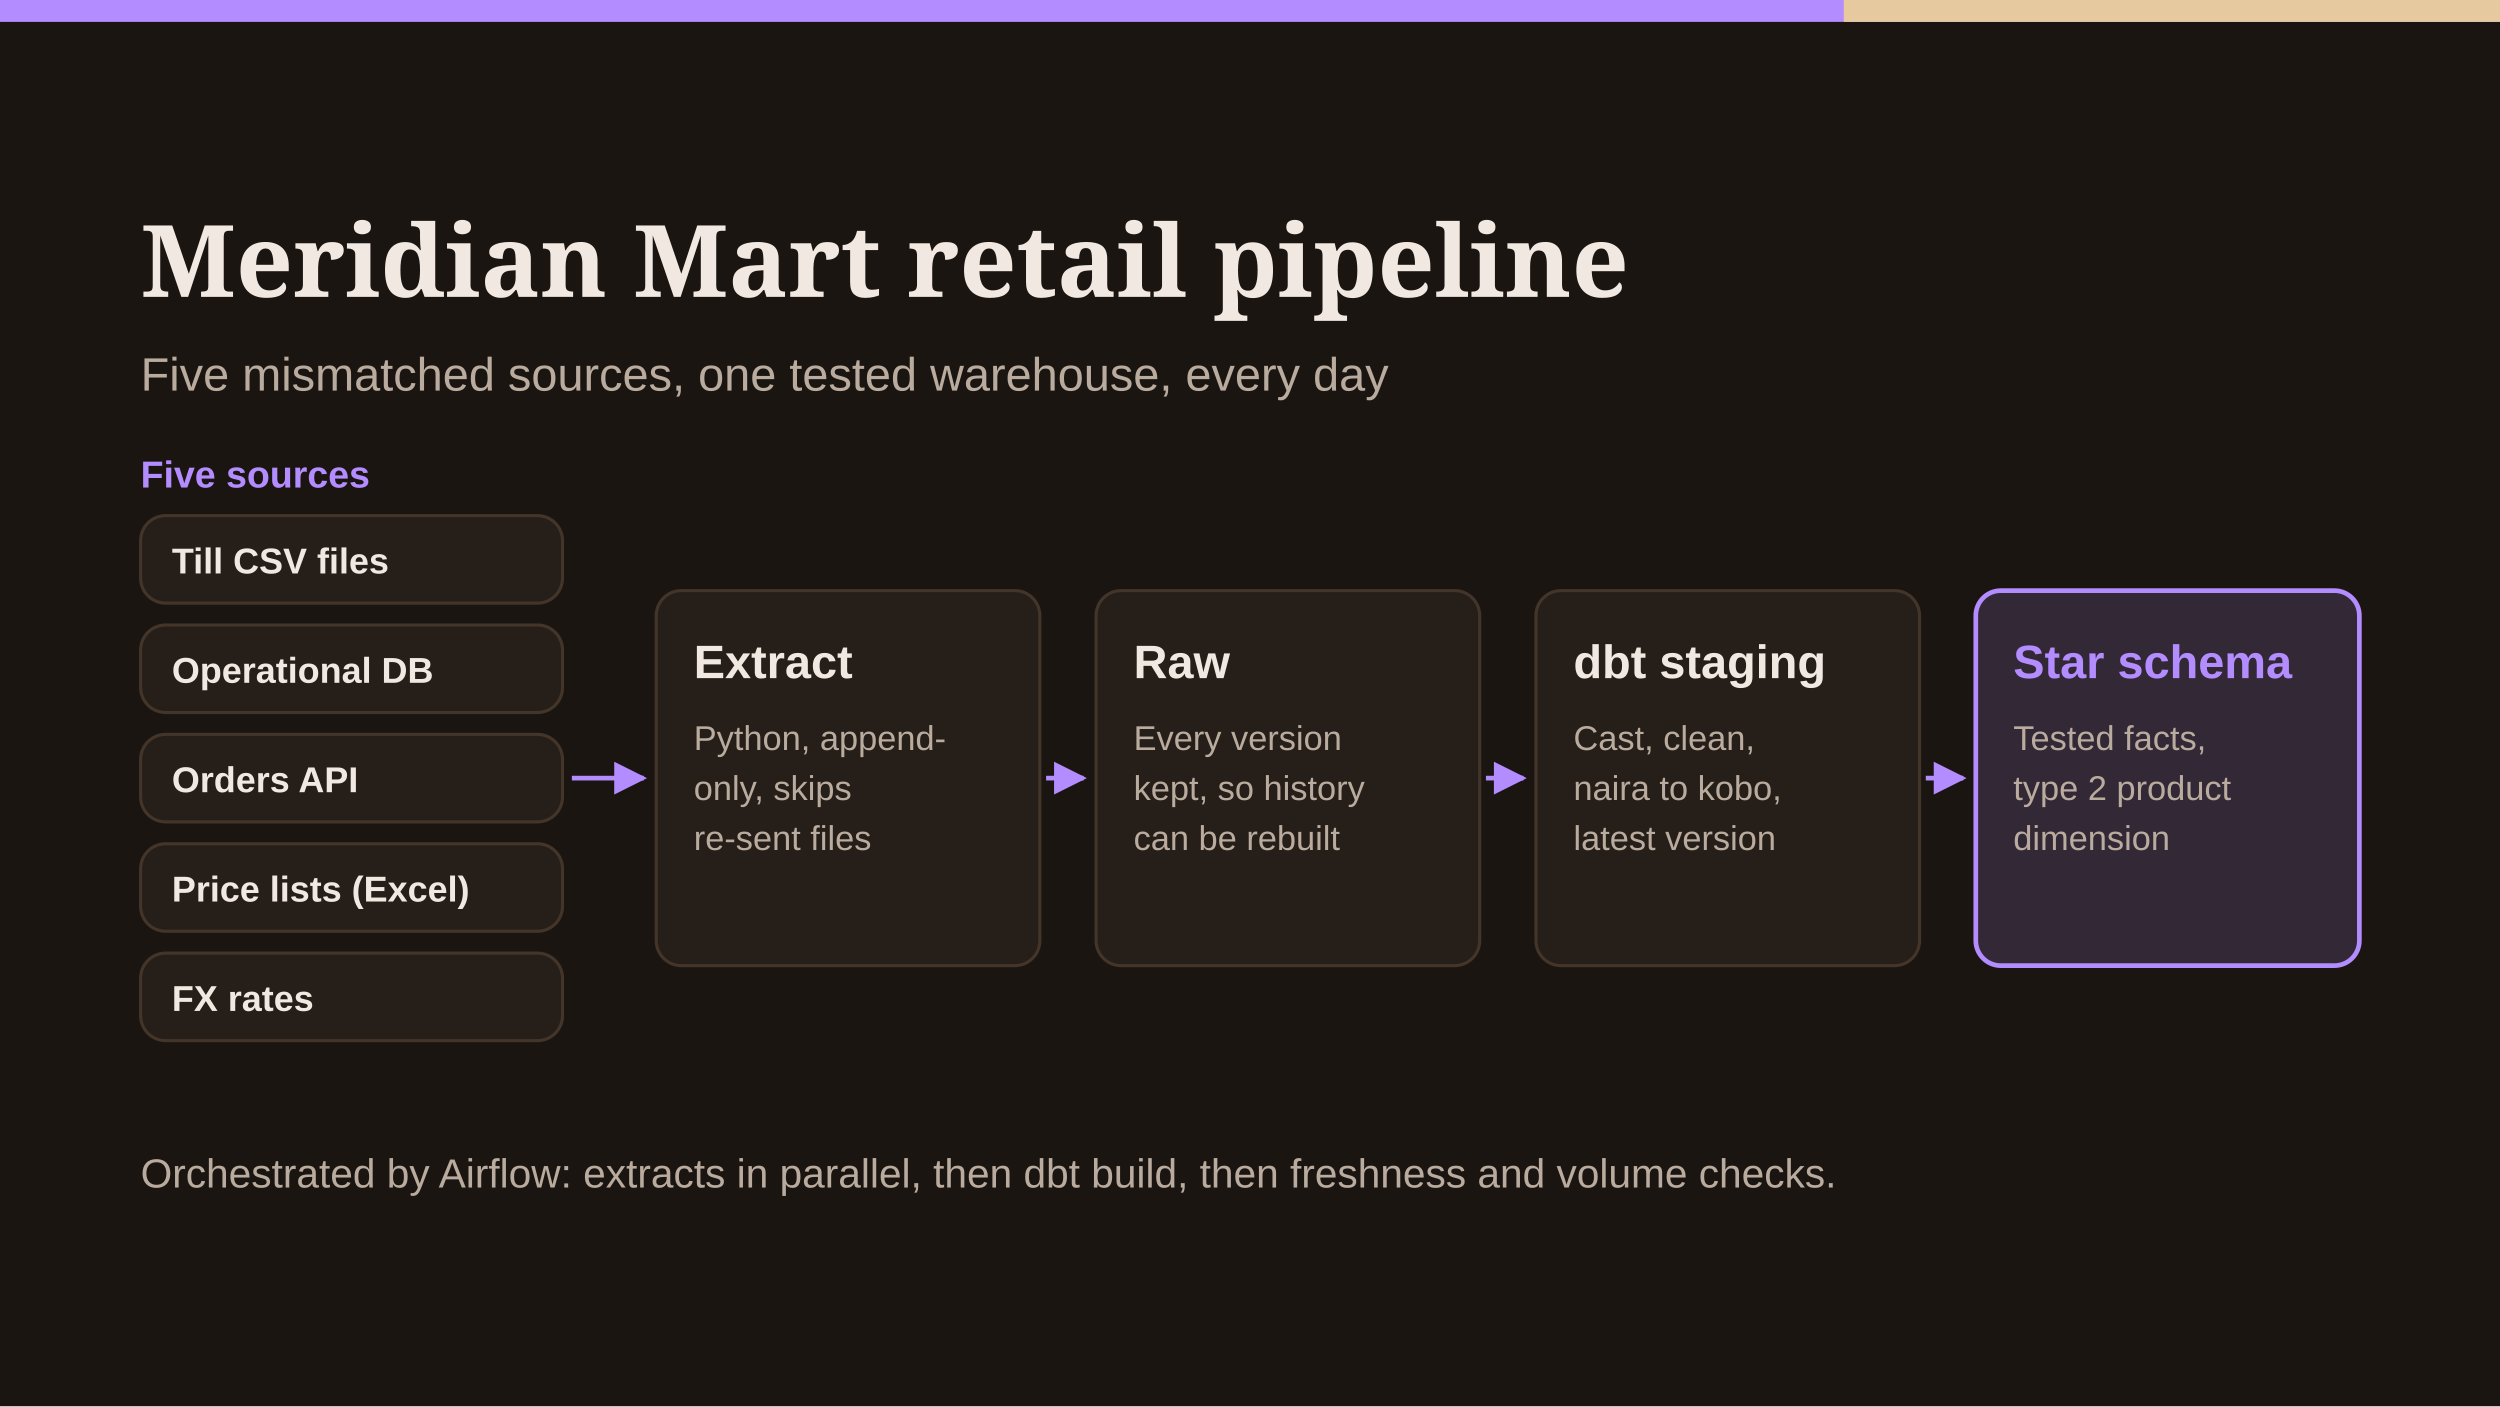
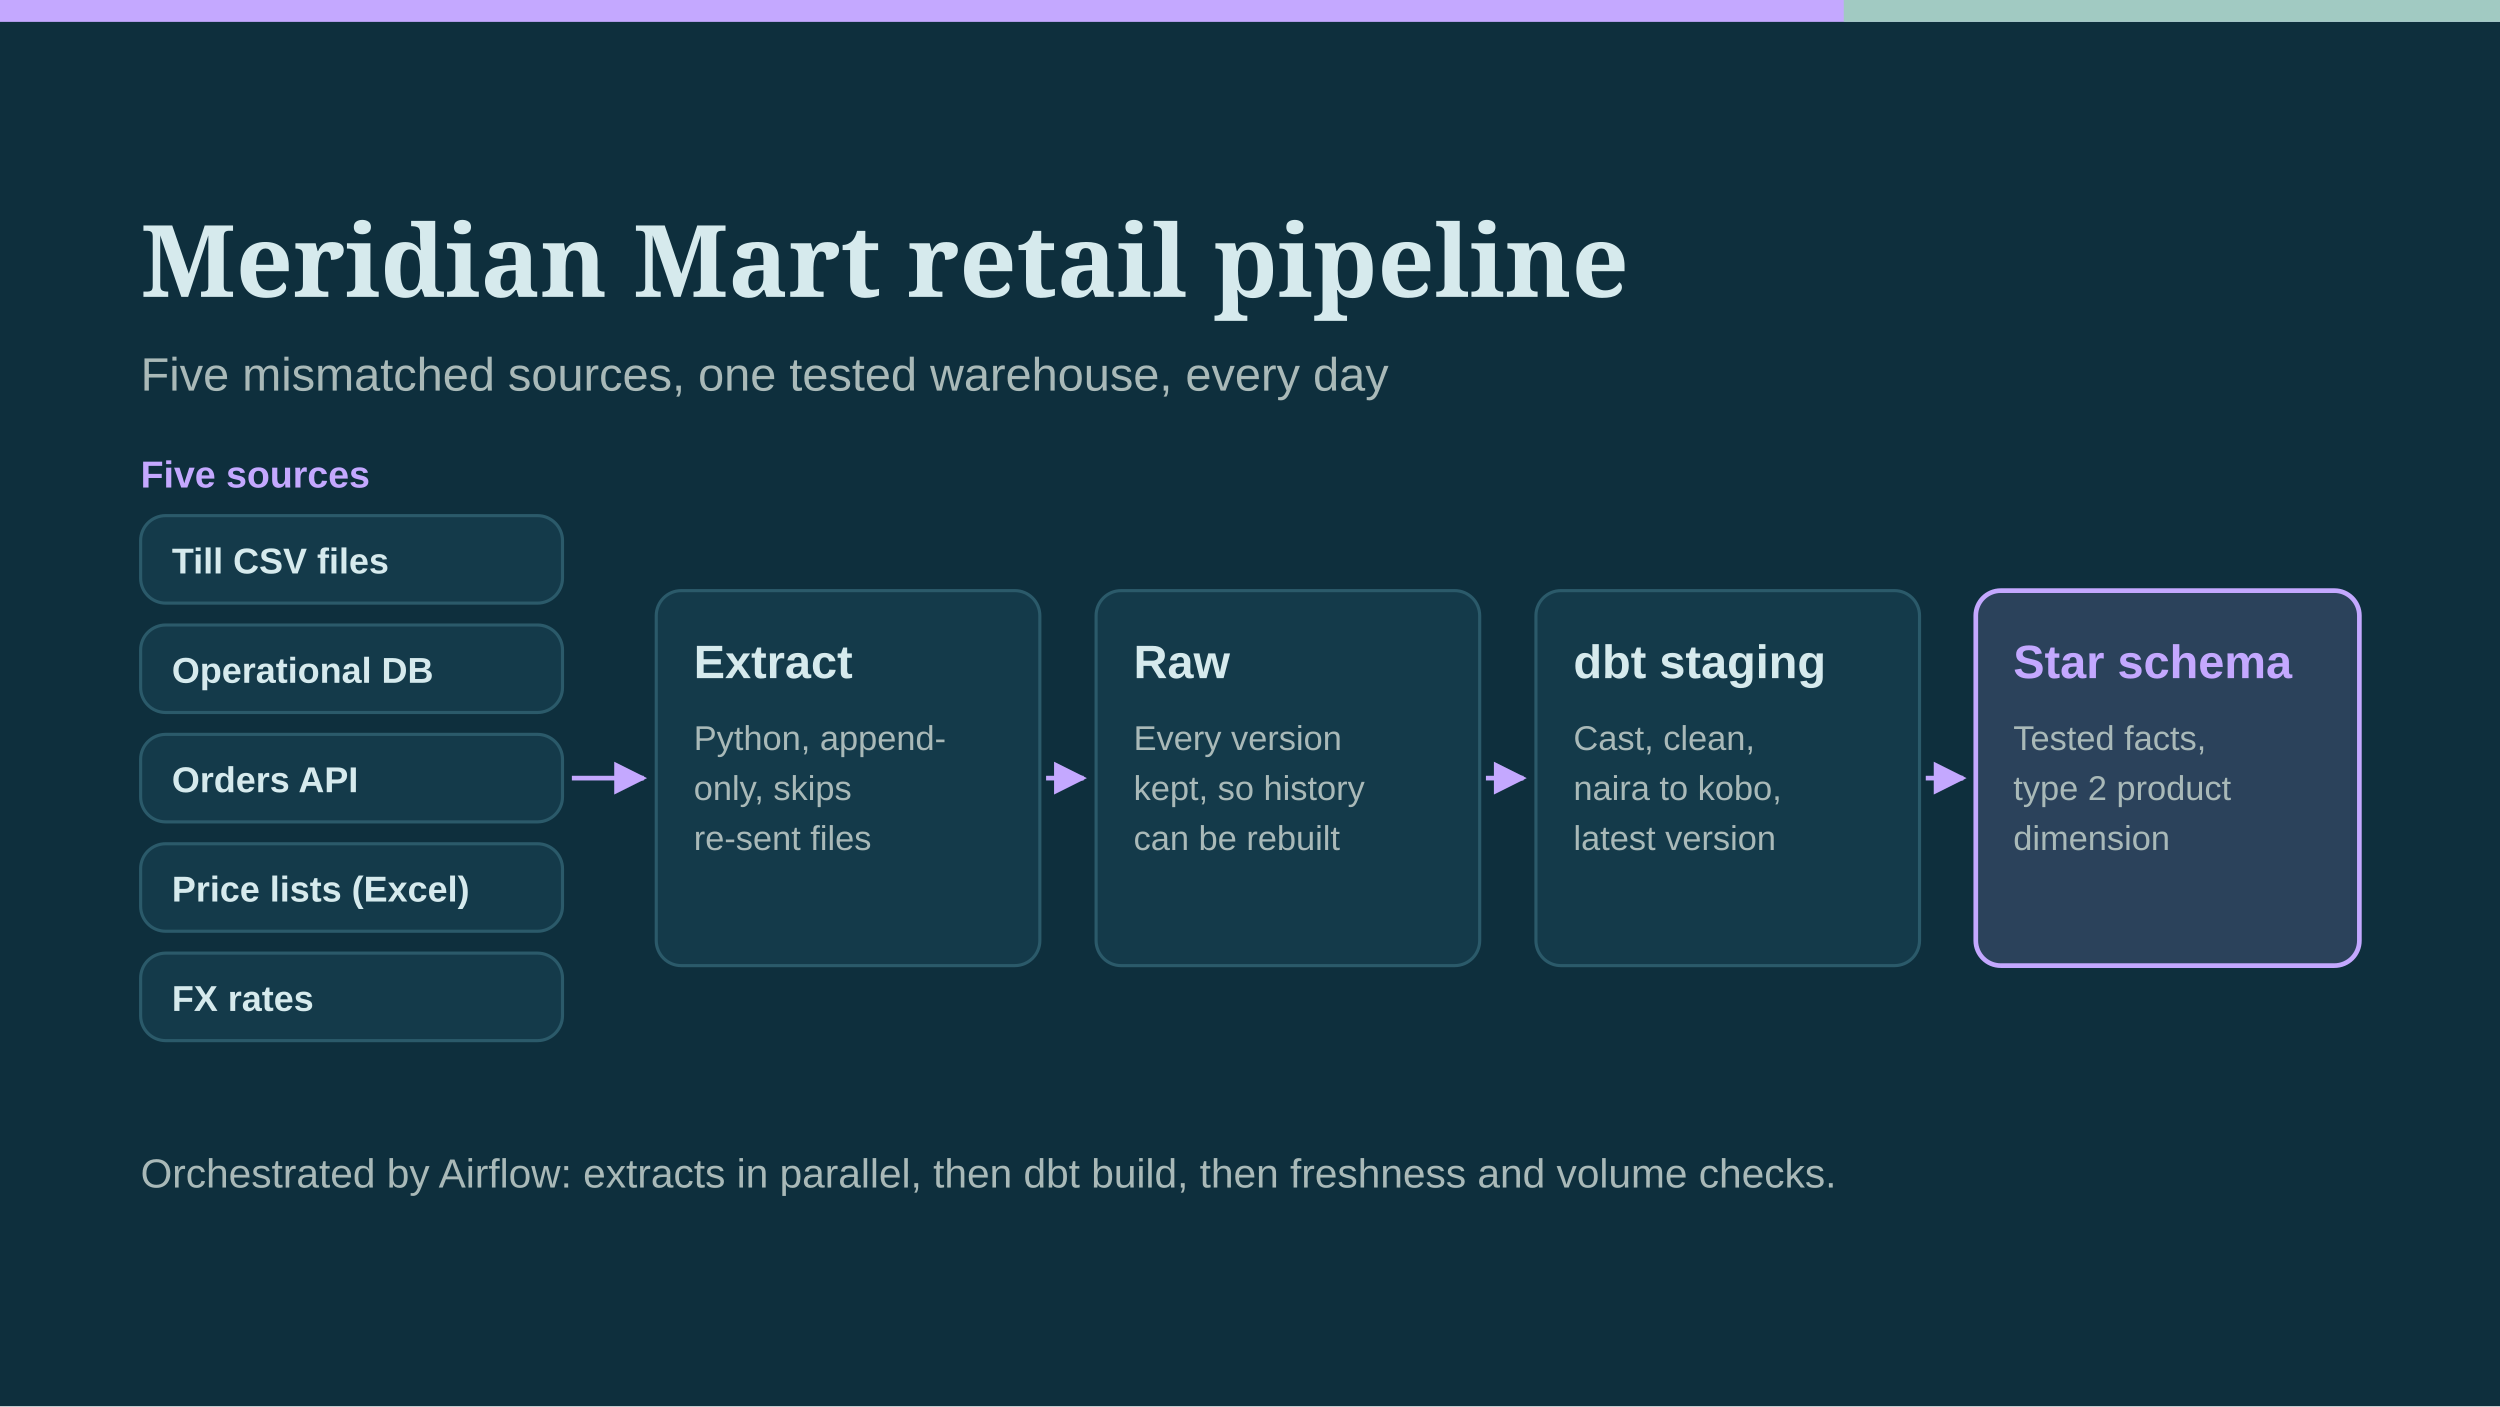
<svg xmlns="http://www.w3.org/2000/svg" viewBox="0 0 1600 900" role="img" aria-label="Meridian Mart pipeline: five sources extracted into raw tables, transformed with dbt into staging views and a tested star schema">
-   <rect width="1600" height="900" fill="#1b1511" />
-   <rect width="1600" height="14" fill="#b38cff" />
-   <rect x="1180" width="420" height="14" fill="#e7c9a0" />
+   <rect width="1600" height="900" fill="#0E2F3D" />
+   <rect width="1600" height="14" fill="#c4a8ff" />
+   <rect x="1180" width="420" height="14" fill="#A1CAC2" />
  <defs>
    <marker id="a" viewBox="0 0 10 10" refX="9" refY="5" markerWidth="7" markerHeight="7" orient="auto">
-       <path d="M0 0L10 5L0 10z" fill="#b38cff" />
+       <path d="M0 0L10 5L0 10z" fill="#c4a8ff" />
    </marker>
  </defs>
-   <text x="90" y="190" font-family="'Source Serif 4',Georgia,serif" font-size="64" font-weight="700" fill="#f1e9e1">Meridian Mart retail pipeline</text>
-   <text x="90" y="250" font-family="'Public Sans','Segoe UI',Arial,sans-serif" font-size="30" fill="#b9ab9e">Five mismatched sources, one tested warehouse, every day</text>
-   <rect x="90.0" y="330.0" width="270.0" height="56.0" rx="16" fill="#261e18" fill-opacity="1" stroke="#433529" stroke-width="2" />
-   <text x="110" y="367" font-family="'Public Sans','Segoe UI',Arial,sans-serif" font-size="23" font-weight="600" fill="#f1e9e1" text-anchor="start">Till CSV files</text>
-   <rect x="90.0" y="400.0" width="270.0" height="56.0" rx="16" fill="#261e18" fill-opacity="1" stroke="#433529" stroke-width="2" />
-   <text x="110" y="437" font-family="'Public Sans','Segoe UI',Arial,sans-serif" font-size="23" font-weight="600" fill="#f1e9e1" text-anchor="start">Operational DB</text>
-   <rect x="90.0" y="470.0" width="270.0" height="56.0" rx="16" fill="#261e18" fill-opacity="1" stroke="#433529" stroke-width="2" />
-   <text x="110" y="507" font-family="'Public Sans','Segoe UI',Arial,sans-serif" font-size="23" font-weight="600" fill="#f1e9e1" text-anchor="start">Orders API</text>
-   <rect x="90.0" y="540.0" width="270.0" height="56.0" rx="16" fill="#261e18" fill-opacity="1" stroke="#433529" stroke-width="2" />
-   <text x="110" y="577" font-family="'Public Sans','Segoe UI',Arial,sans-serif" font-size="23" font-weight="600" fill="#f1e9e1" text-anchor="start">Price lists (Excel)</text>
-   <rect x="90.0" y="610.0" width="270.0" height="56.0" rx="16" fill="#261e18" fill-opacity="1" stroke="#433529" stroke-width="2" />
-   <text x="110" y="647" font-family="'Public Sans','Segoe UI',Arial,sans-serif" font-size="23" font-weight="600" fill="#f1e9e1" text-anchor="start">FX rates</text>
-   <text x="90" y="312" font-family="'Public Sans','Segoe UI',Arial,sans-serif" font-size="24" font-weight="700" fill="#b38cff" text-anchor="start">Five sources</text>
-   <path d="M366.0 498.0H412.0" stroke="#b38cff" stroke-width="3" marker-end="url(#a)" />
-   <rect x="420.0" y="378.0" width="245.5" height="240.0" rx="16" fill="#261e18" fill-opacity="1" stroke="#433529" stroke-width="2" />
-   <text x="444.0" y="434.0" font-family="'Public Sans','Segoe UI',Arial,sans-serif" font-size="30" font-weight="700" fill="#f1e9e1" text-anchor="start">Extract</text>
-   <text x="444.0" y="480.0" font-family="'Public Sans','Segoe UI',Arial,sans-serif" font-size="22" font-weight="400" fill="#b9ab9e" text-anchor="start">Python, append-</text>
-   <text x="444.0" y="512.0" font-family="'Public Sans','Segoe UI',Arial,sans-serif" font-size="22" font-weight="400" fill="#b9ab9e" text-anchor="start">only, skips</text>
-   <text x="444.0" y="544.0" font-family="'Public Sans','Segoe UI',Arial,sans-serif" font-size="22" font-weight="400" fill="#b9ab9e" text-anchor="start">re-sent files</text>
-   <path d="M669.5 498.0H693.5" stroke="#b38cff" stroke-width="3" marker-end="url(#a)" />
-   <rect x="701.5" y="378.0" width="245.5" height="240.0" rx="16" fill="#261e18" fill-opacity="1" stroke="#433529" stroke-width="2" />
-   <text x="725.5" y="434.0" font-family="'Public Sans','Segoe UI',Arial,sans-serif" font-size="30" font-weight="700" fill="#f1e9e1" text-anchor="start">Raw</text>
-   <text x="725.5" y="480.0" font-family="'Public Sans','Segoe UI',Arial,sans-serif" font-size="22" font-weight="400" fill="#b9ab9e" text-anchor="start">Every version</text>
-   <text x="725.5" y="512.0" font-family="'Public Sans','Segoe UI',Arial,sans-serif" font-size="22" font-weight="400" fill="#b9ab9e" text-anchor="start">kept, so history</text>
-   <text x="725.5" y="544.0" font-family="'Public Sans','Segoe UI',Arial,sans-serif" font-size="22" font-weight="400" fill="#b9ab9e" text-anchor="start">can be rebuilt</text>
-   <path d="M951.0 498.0H975.0" stroke="#b38cff" stroke-width="3" marker-end="url(#a)" />
-   <rect x="983.0" y="378.0" width="245.5" height="240.0" rx="16" fill="#261e18" fill-opacity="1" stroke="#433529" stroke-width="2" />
-   <text x="1007.0" y="434.0" font-family="'Public Sans','Segoe UI',Arial,sans-serif" font-size="30" font-weight="700" fill="#f1e9e1" text-anchor="start">dbt staging</text>
-   <text x="1007.0" y="480.0" font-family="'Public Sans','Segoe UI',Arial,sans-serif" font-size="22" font-weight="400" fill="#b9ab9e" text-anchor="start">Cast, clean,</text>
-   <text x="1007.0" y="512.0" font-family="'Public Sans','Segoe UI',Arial,sans-serif" font-size="22" font-weight="400" fill="#b9ab9e" text-anchor="start">naira to kobo,</text>
-   <text x="1007.0" y="544.0" font-family="'Public Sans','Segoe UI',Arial,sans-serif" font-size="22" font-weight="400" fill="#b9ab9e" text-anchor="start">latest version</text>
-   <path d="M1232.5 498.0H1256.5" stroke="#b38cff" stroke-width="3" marker-end="url(#a)" />
-   <rect x="1264.5" y="378.0" width="245.5" height="240.0" rx="16" fill="#b38cff" fill-opacity="0.16" stroke="#b38cff" stroke-width="3" />
-   <text x="1288.5" y="434.0" font-family="'Public Sans','Segoe UI',Arial,sans-serif" font-size="30" font-weight="700" fill="#b38cff" text-anchor="start">Star schema</text>
-   <text x="1288.5" y="480.0" font-family="'Public Sans','Segoe UI',Arial,sans-serif" font-size="22" font-weight="400" fill="#b9ab9e" text-anchor="start">Tested facts,</text>
-   <text x="1288.5" y="512.0" font-family="'Public Sans','Segoe UI',Arial,sans-serif" font-size="22" font-weight="400" fill="#b9ab9e" text-anchor="start">type 2 product</text>
-   <text x="1288.5" y="544.0" font-family="'Public Sans','Segoe UI',Arial,sans-serif" font-size="22" font-weight="400" fill="#b9ab9e" text-anchor="start">dimension</text>
-   <text x="90" y="760" font-family="'Public Sans','Segoe UI',Arial,sans-serif" font-size="26" font-weight="400" fill="#b9ab9e" text-anchor="start">Orchestrated by Airflow: extracts in parallel, then dbt build, then freshness and volume checks.</text>
+   <text x="90" y="190" font-family="'Source Serif 4',Georgia,serif" font-size="64" font-weight="700" fill="#D6EAED">Meridian Mart retail pipeline</text>
+   <text x="90" y="250" font-family="'Public Sans','Segoe UI',Arial,sans-serif" font-size="30" fill="#A9B9B8">Five mismatched sources, one tested warehouse, every day</text>
+   <rect x="90.0" y="330.0" width="270.0" height="56.0" rx="16" fill="#143a4a" fill-opacity="1" stroke="#2b5a6a" stroke-width="2" />
+   <text x="110" y="367" font-family="'Public Sans','Segoe UI',Arial,sans-serif" font-size="23" font-weight="600" fill="#D6EAED" text-anchor="start">Till CSV files</text>
+   <rect x="90.0" y="400.0" width="270.0" height="56.0" rx="16" fill="#143a4a" fill-opacity="1" stroke="#2b5a6a" stroke-width="2" />
+   <text x="110" y="437" font-family="'Public Sans','Segoe UI',Arial,sans-serif" font-size="23" font-weight="600" fill="#D6EAED" text-anchor="start">Operational DB</text>
+   <rect x="90.0" y="470.0" width="270.0" height="56.0" rx="16" fill="#143a4a" fill-opacity="1" stroke="#2b5a6a" stroke-width="2" />
+   <text x="110" y="507" font-family="'Public Sans','Segoe UI',Arial,sans-serif" font-size="23" font-weight="600" fill="#D6EAED" text-anchor="start">Orders API</text>
+   <rect x="90.0" y="540.0" width="270.0" height="56.0" rx="16" fill="#143a4a" fill-opacity="1" stroke="#2b5a6a" stroke-width="2" />
+   <text x="110" y="577" font-family="'Public Sans','Segoe UI',Arial,sans-serif" font-size="23" font-weight="600" fill="#D6EAED" text-anchor="start">Price lists (Excel)</text>
+   <rect x="90.0" y="610.0" width="270.0" height="56.0" rx="16" fill="#143a4a" fill-opacity="1" stroke="#2b5a6a" stroke-width="2" />
+   <text x="110" y="647" font-family="'Public Sans','Segoe UI',Arial,sans-serif" font-size="23" font-weight="600" fill="#D6EAED" text-anchor="start">FX rates</text>
+   <text x="90" y="312" font-family="'Public Sans','Segoe UI',Arial,sans-serif" font-size="24" font-weight="700" fill="#c4a8ff" text-anchor="start">Five sources</text>
+   <path d="M366.0 498.0H412.0" stroke="#c4a8ff" stroke-width="3" marker-end="url(#a)" />
+   <rect x="420.0" y="378.0" width="245.5" height="240.0" rx="16" fill="#143a4a" fill-opacity="1" stroke="#2b5a6a" stroke-width="2" />
+   <text x="444.0" y="434.0" font-family="'Public Sans','Segoe UI',Arial,sans-serif" font-size="30" font-weight="700" fill="#D6EAED" text-anchor="start">Extract</text>
+   <text x="444.0" y="480.0" font-family="'Public Sans','Segoe UI',Arial,sans-serif" font-size="22" font-weight="400" fill="#A9B9B8" text-anchor="start">Python, append-</text>
+   <text x="444.0" y="512.0" font-family="'Public Sans','Segoe UI',Arial,sans-serif" font-size="22" font-weight="400" fill="#A9B9B8" text-anchor="start">only, skips</text>
+   <text x="444.0" y="544.0" font-family="'Public Sans','Segoe UI',Arial,sans-serif" font-size="22" font-weight="400" fill="#A9B9B8" text-anchor="start">re-sent files</text>
+   <path d="M669.5 498.0H693.5" stroke="#c4a8ff" stroke-width="3" marker-end="url(#a)" />
+   <rect x="701.5" y="378.0" width="245.5" height="240.0" rx="16" fill="#143a4a" fill-opacity="1" stroke="#2b5a6a" stroke-width="2" />
+   <text x="725.5" y="434.0" font-family="'Public Sans','Segoe UI',Arial,sans-serif" font-size="30" font-weight="700" fill="#D6EAED" text-anchor="start">Raw</text>
+   <text x="725.5" y="480.0" font-family="'Public Sans','Segoe UI',Arial,sans-serif" font-size="22" font-weight="400" fill="#A9B9B8" text-anchor="start">Every version</text>
+   <text x="725.5" y="512.0" font-family="'Public Sans','Segoe UI',Arial,sans-serif" font-size="22" font-weight="400" fill="#A9B9B8" text-anchor="start">kept, so history</text>
+   <text x="725.5" y="544.0" font-family="'Public Sans','Segoe UI',Arial,sans-serif" font-size="22" font-weight="400" fill="#A9B9B8" text-anchor="start">can be rebuilt</text>
+   <path d="M951.0 498.0H975.0" stroke="#c4a8ff" stroke-width="3" marker-end="url(#a)" />
+   <rect x="983.0" y="378.0" width="245.5" height="240.0" rx="16" fill="#143a4a" fill-opacity="1" stroke="#2b5a6a" stroke-width="2" />
+   <text x="1007.0" y="434.0" font-family="'Public Sans','Segoe UI',Arial,sans-serif" font-size="30" font-weight="700" fill="#D6EAED" text-anchor="start">dbt staging</text>
+   <text x="1007.0" y="480.0" font-family="'Public Sans','Segoe UI',Arial,sans-serif" font-size="22" font-weight="400" fill="#A9B9B8" text-anchor="start">Cast, clean,</text>
+   <text x="1007.0" y="512.0" font-family="'Public Sans','Segoe UI',Arial,sans-serif" font-size="22" font-weight="400" fill="#A9B9B8" text-anchor="start">naira to kobo,</text>
+   <text x="1007.0" y="544.0" font-family="'Public Sans','Segoe UI',Arial,sans-serif" font-size="22" font-weight="400" fill="#A9B9B8" text-anchor="start">latest version</text>
+   <path d="M1232.5 498.0H1256.5" stroke="#c4a8ff" stroke-width="3" marker-end="url(#a)" />
+   <rect x="1264.5" y="378.0" width="245.5" height="240.0" rx="16" fill="#c4a8ff" fill-opacity="0.16" stroke="#c4a8ff" stroke-width="3" />
+   <text x="1288.5" y="434.0" font-family="'Public Sans','Segoe UI',Arial,sans-serif" font-size="30" font-weight="700" fill="#c4a8ff" text-anchor="start">Star schema</text>
+   <text x="1288.5" y="480.0" font-family="'Public Sans','Segoe UI',Arial,sans-serif" font-size="22" font-weight="400" fill="#A9B9B8" text-anchor="start">Tested facts,</text>
+   <text x="1288.5" y="512.0" font-family="'Public Sans','Segoe UI',Arial,sans-serif" font-size="22" font-weight="400" fill="#A9B9B8" text-anchor="start">type 2 product</text>
+   <text x="1288.5" y="544.0" font-family="'Public Sans','Segoe UI',Arial,sans-serif" font-size="22" font-weight="400" fill="#A9B9B8" text-anchor="start">dimension</text>
+   <text x="90" y="760" font-family="'Public Sans','Segoe UI',Arial,sans-serif" font-size="26" font-weight="400" fill="#A9B9B8" text-anchor="start">Orchestrated by Airflow: extracts in parallel, then dbt build, then freshness and volume checks.</text>
</svg>
